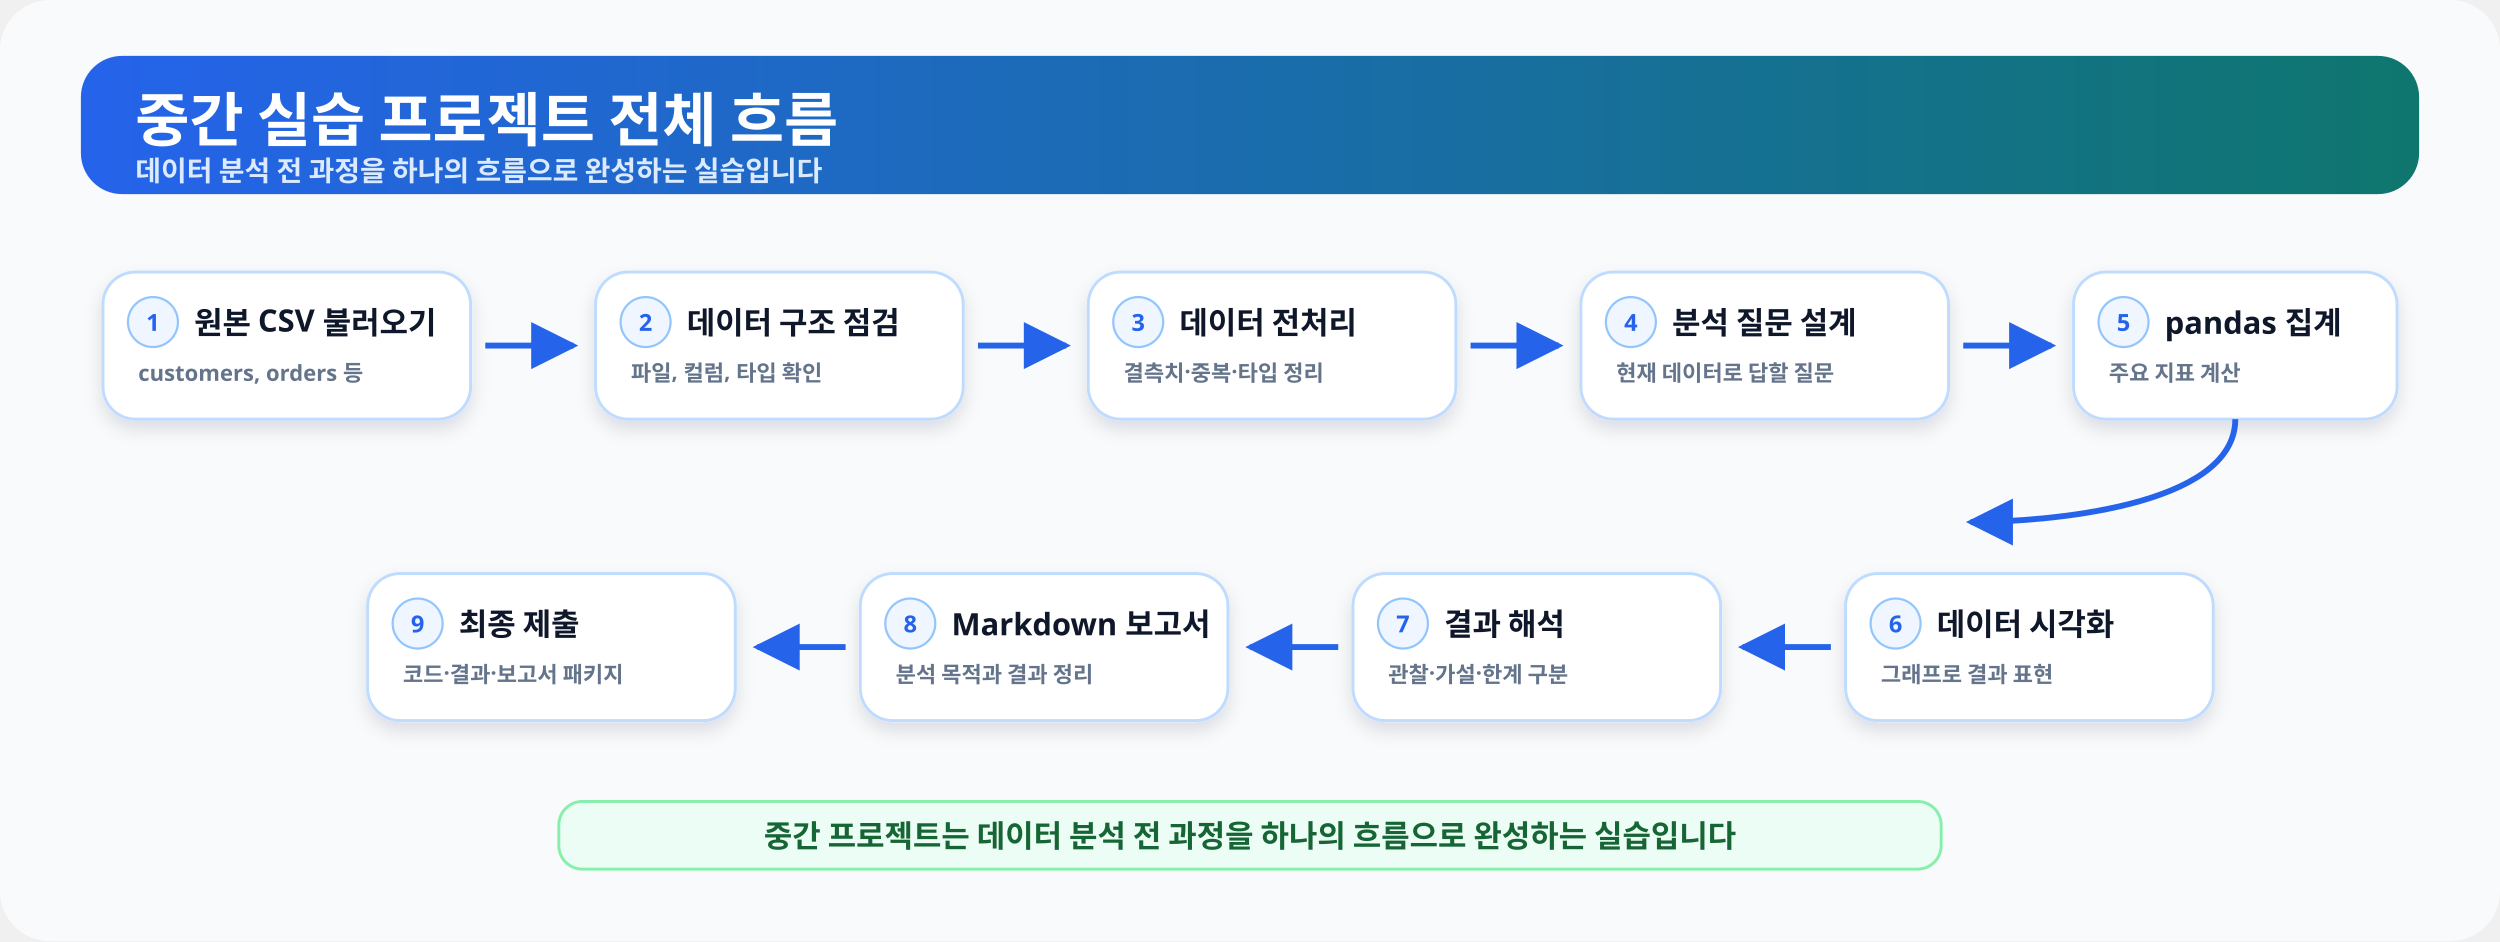
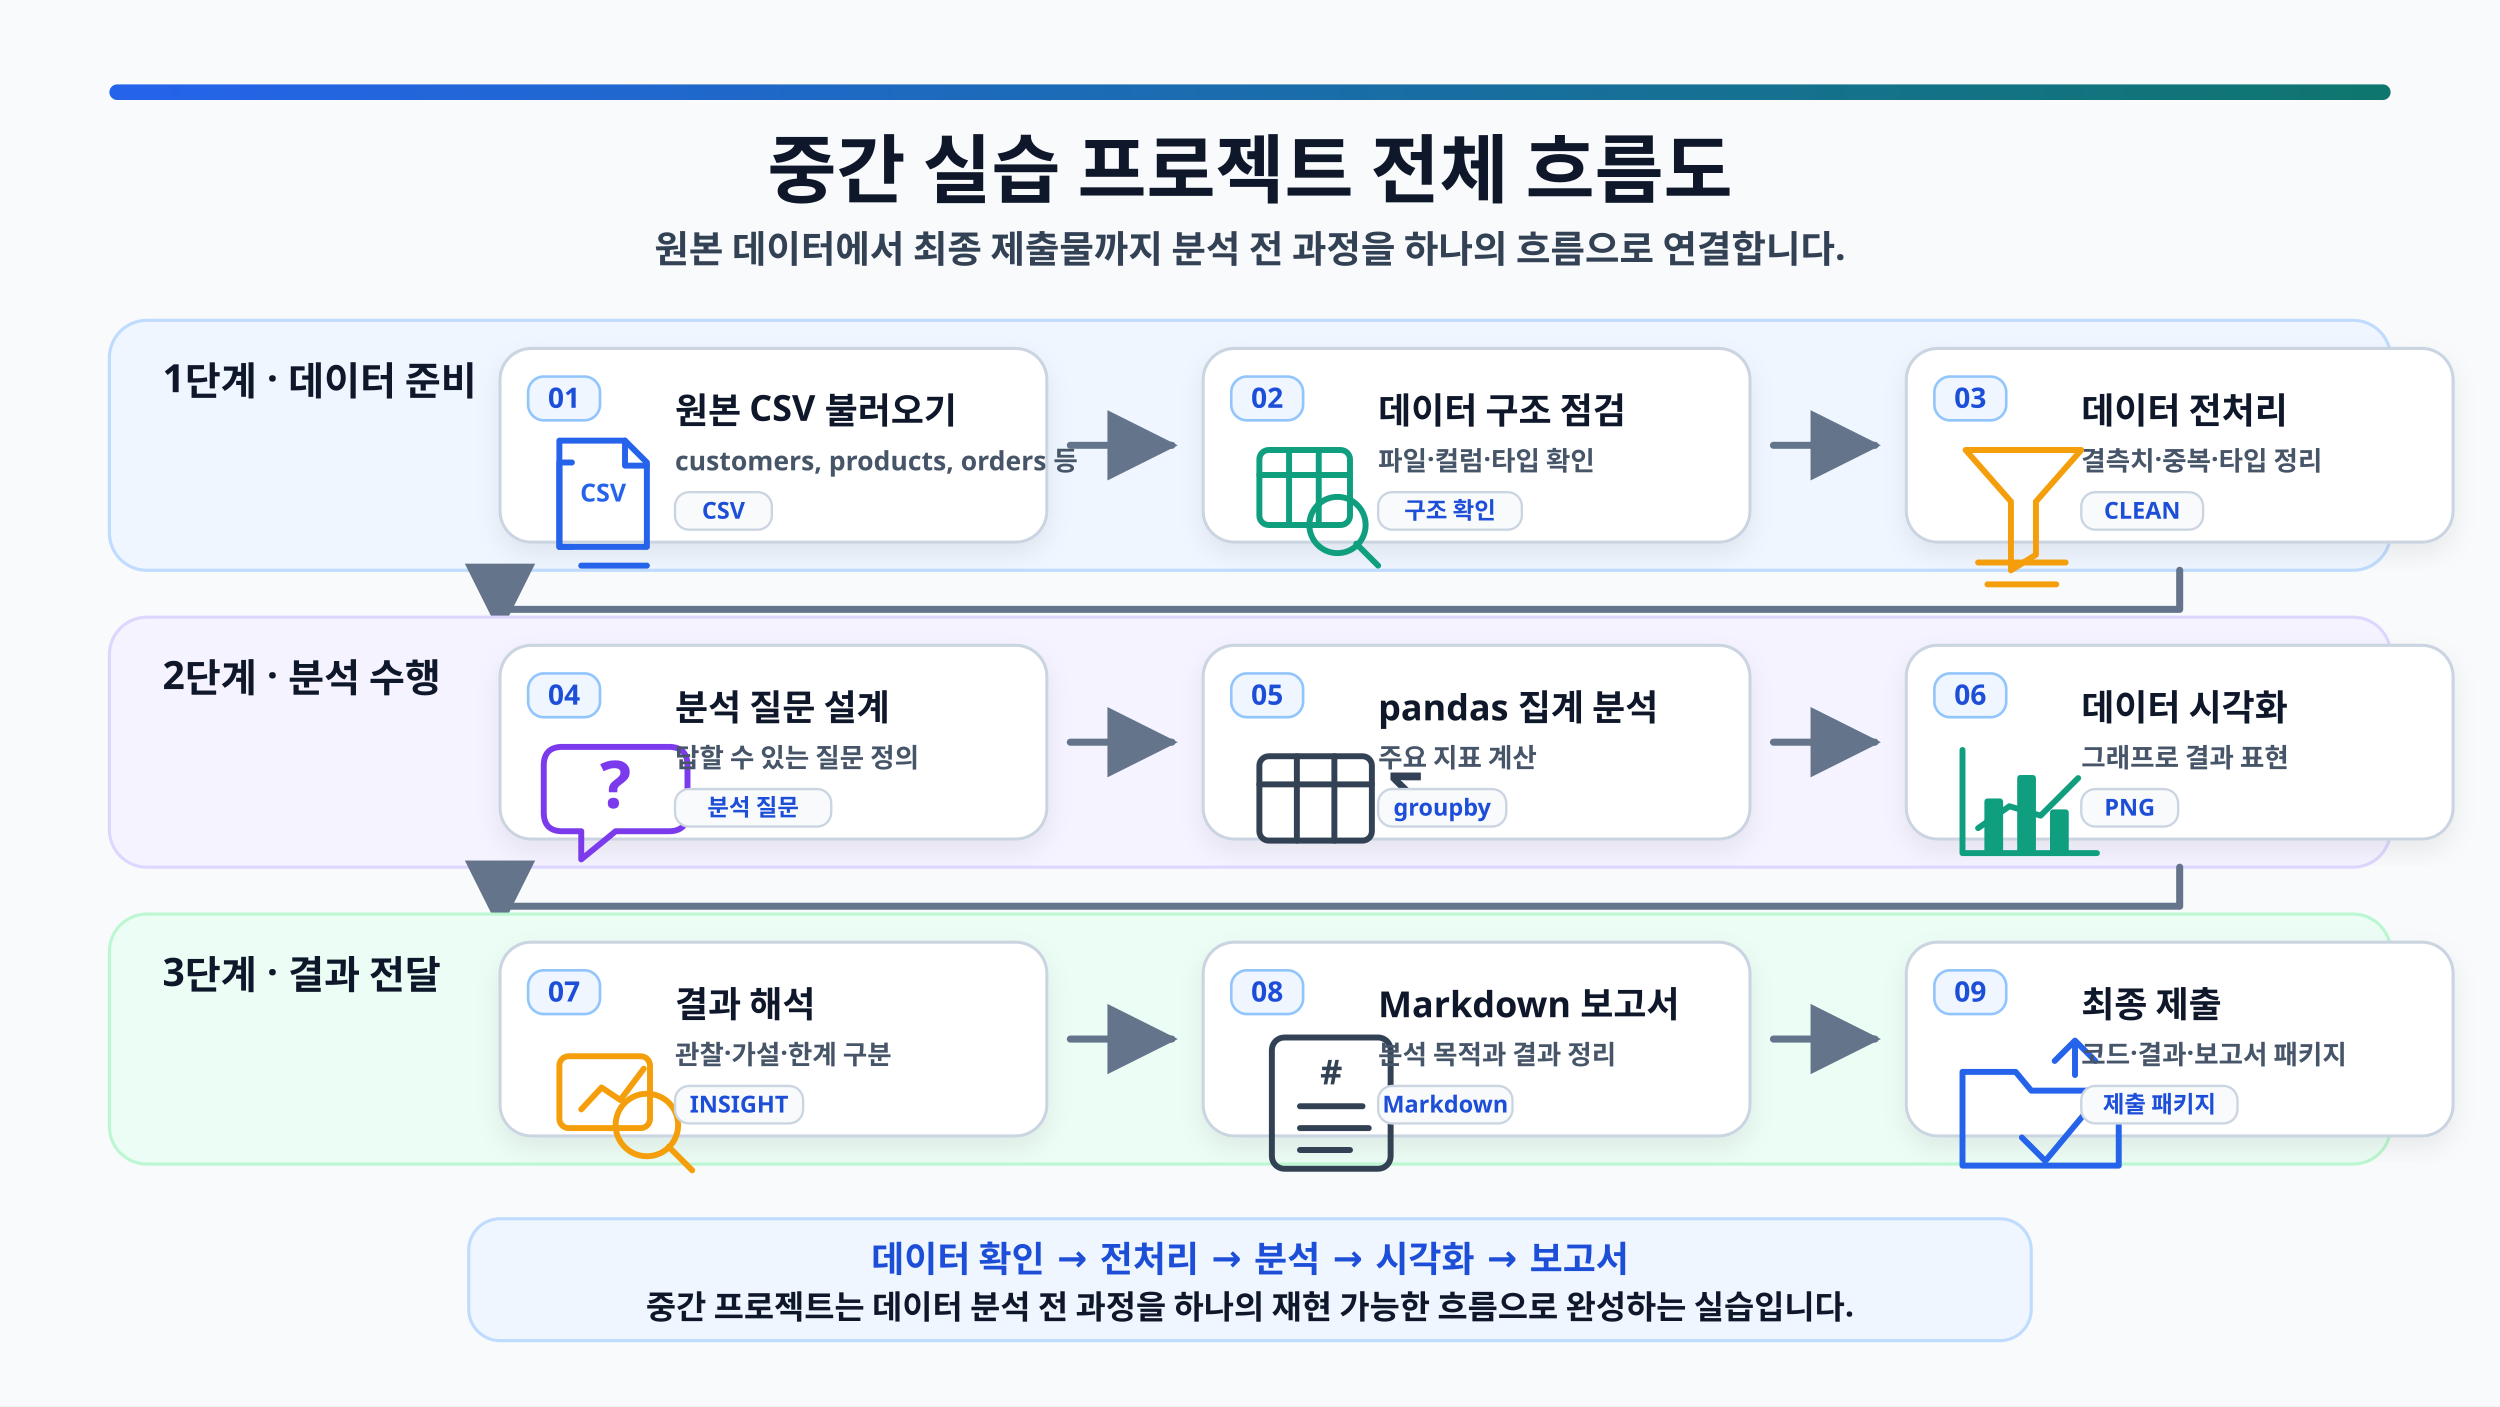
- <svg xmlns="http://www.w3.org/2000/svg" width="1700" height="640" viewBox="0 0 1700 640" role="img" aria-labelledby="title desc">
+ <svg xmlns="http://www.w3.org/2000/svg" width="1600" height="900" viewBox="0 0 1600 900" role="img" aria-labelledby="title desc">
  <defs>
-     <linearGradient id="head" x1="0" x2="1">
+     <linearGradient id="topLine" x1="0" x2="1">
      <stop offset="0%" stop-color="#2563eb" />
      <stop offset="100%" stop-color="#0f766e" />
    </linearGradient>
-     <filter id="shadow" x="-20%" y="-20%" width="140%" height="140%">
-       <feDropShadow dx="0" dy="6" stdDeviation="6" flood-color="#0f172a" flood-opacity="0.12" />
+     <filter id="softShadow" x="-14%" y="-14%" width="128%" height="128%">
+       <feDropShadow dx="0" dy="7" stdDeviation="8" flood-color="#0f172a" flood-opacity="0.07" />
    </filter>
-     <marker id="arrow" viewBox="0 0 10 10" refX="9" refY="5" markerWidth="8" markerHeight="8" orient="auto">
-       <path d="M0 0L10 5L0 10Z" fill="#2563eb" />
+     <marker id="arrow" viewBox="0 0 12 12" refX="11" refY="6" markerWidth="10" markerHeight="10" orient="auto">
+       <path d="M0 0L12 6L0 12Z" fill="#64748b" />
    </marker>
    <style>
-       .bg{fill:#f8fafc}.h{fill:url(#head)} text{font-family:'Pretendard','Noto Sans KR','Apple SD Gothic Neo','Malgun Gothic',sans-serif}.title{font-size:40px;font-weight:800;fill:#fff}.sub{font-size:19px;font-weight:600;fill:#dbeafe}
-       .node{fill:#fff;stroke:#bfdbfe;stroke-width:2;filter:url(#shadow)}.num{fill:#eff6ff;stroke:#93c5fd;stroke-width:1.5}.nt{font-size:16px;font-weight:900;fill:#2563eb}.main{font-size:21px;font-weight:800;fill:#0f172a}.desc{font-size:15px;font-weight:650;fill:#64748b}.arr{fill:none;stroke:#2563eb;stroke-width:4;marker-end:url(#arrow)}.note{fill:#ecfdf5;stroke:#86efac;stroke-width:2}.noteText{font-size:21px;font-weight:800;fill:#166534}
+       .bg{fill:#f8fafc}
+       .top{fill:url(#topLine)}
+       text{font-family:'Pretendard','Noto Sans KR','Malgun Gothic','Apple SD Gothic Neo',sans-serif}
+       .title{font-size:48px;font-weight:850;fill:#0f172a}
+       .subtitle{font-size:24px;font-weight:600;fill:#334155}
+       .sectionBg1{fill:#eff6ff;stroke:#bfdbfe;stroke-width:2}
+       .sectionBg2{fill:#f5f3ff;stroke:#ddd6fe;stroke-width:2}
+       .sectionBg3{fill:#ecfdf5;stroke:#bbf7d0;stroke-width:2}
+       .sectionTitle{font-size:25px;font-weight:850;fill:#0f172a}
+       .card{fill:#fff;stroke:#cbd5e1;stroke-width:2;filter:url(#softShadow)}
+       .num{fill:#eff6ff;stroke:#93c5fd;stroke-width:1.7}
+       .numText{font-size:18px;font-weight:900;fill:#1d4ed8}
+       .cardTitle{font-size:23px;font-weight:850;fill:#0f172a}
+       .desc{font-size:17px;font-weight:700;fill:#475569}
+       .pill{fill:#f8fafc;stroke:#cbd5e1;stroke-width:1.5}
+       .pillText{font-size:15px;font-weight:850;fill:#1d4ed8}
+       .arrow{fill:none;stroke:#64748b;stroke-width:4.5;stroke-linecap:round;stroke-linejoin:round;marker-end:url(#arrow)}
+       .iconBlue{stroke:#2563eb;fill:none;stroke-width:3.8;stroke-linecap:round;stroke-linejoin:round}
+       .iconGreen{stroke:#0f9f7f;fill:none;stroke-width:3.8;stroke-linecap:round;stroke-linejoin:round}
+       .iconOrange{stroke:#f59e0b;fill:none;stroke-width:3.8;stroke-linecap:round;stroke-linejoin:round}
+       .iconPurple{stroke:#7c3aed;fill:none;stroke-width:3.8;stroke-linecap:round;stroke-linejoin:round}
+       .iconNavy{stroke:#334155;fill:none;stroke-width:3.8;stroke-linecap:round;stroke-linejoin:round}
+       .fillBlue{fill:#2563eb}.fillGreen{fill:#0f9f7f}.fillOrange{fill:#f59e0b}.fillPurple{fill:#7c3aed}.fillNavy{fill:#334155}
+       .footerBox{fill:#eff6ff;stroke:#bfdbfe;stroke-width:2}
+       .summary{font-size:23px;font-weight:850;fill:#1d4ed8}
+       .footer{font-size:21px;font-weight:750;fill:#0f172a}
    </style>
  </defs>
-   <rect class="bg" width="1700" height="640" rx="34" />
-   <rect class="h" x="55" y="38" width="1590" height="94" rx="28" />
-   <text class="title" x="92" y="96">중간 실습 프로젝트 전체 흐름</text>
-   <text class="sub" x="92" y="123">데이터 분석 전 과정을 하나의 흐름으로 완성하는 실습입니다</text>
-   <g transform="translate(70 185)">
-     <rect class="node" width="250" height="100" rx="22" />
-     <circle class="num" cx="34" cy="34" r="17" />
-     <text class="nt" x="34" y="40" text-anchor="middle">1</text>
-     <text class="main" x="62" y="42">원본 CSV 불러오기</text>
-     <text class="desc" x="24" y="74">customers, orders 등</text>
+   <rect class="bg" width="1600" height="900" />
+   <rect class="top" x="70" y="54" width="1460" height="10" rx="5" />
+   <text class="title" x="800" y="126" text-anchor="middle">중간 실습 프로젝트 전체 흐름도</text>
+   <text class="subtitle" x="800" y="168" text-anchor="middle">원본 데이터에서 최종 제출물까지 분석 전 과정을 하나의 흐름으로 연결합니다.</text>
+   <g transform="translate(70 205)">
+     <rect class="sectionBg1" width="1460" height="160" rx="24" />
+     <text class="sectionTitle" x="34" y="46">1단계 · 데이터 준비</text>
+     <g transform="translate(250 18)">
+       <rect class="card" width="350" height="124" rx="20" />
+       <rect class="num" x="18" y="18" width="46" height="28" rx="10" />
+       <text class="numText" x="41" y="38" text-anchor="middle">01</text>
+       <g transform="translate(28 55)">
+         <path class="iconBlue" d="M10 4h42l14 14v54H10z" />
+         <path class="iconBlue" d="M52 4v16h14" />
+         <text x="38" y="43" text-anchor="middle" font-size="16" font-weight="900" fill="#2563eb">CSV</text>
+         <path class="iconBlue" d="M24 84h42M18 18h-8v54h8" />
+       </g>
+       <text class="cardTitle" x="112" y="48">원본 CSV 불러오기</text>
+       <text class="desc" x="112" y="78">customers, products, orders 등</text>
+       <rect class="pill" x="112" y="92" width="62" height="24" rx="9" />
+       <text class="pillText" x="143" y="109" text-anchor="middle">CSV</text>
+     </g>
+     <path class="arrow" d="M615 80H680" />
+     <g transform="translate(700 18)">
+       <rect class="card" width="350" height="124" rx="20" />
+       <rect class="num" x="18" y="18" width="46" height="28" rx="10" />
+       <text class="numText" x="41" y="38" text-anchor="middle">02</text>
+       <g transform="translate(28 55)">
+         <rect x="8" y="10" width="58" height="48" rx="6" class="iconGreen" />
+         <path class="iconGreen" d="M8 26h58M27 10v48M46 10v48" />
+         <circle cx="58" cy="58" r="18" class="iconGreen" />
+         <path class="iconGreen" d="M70 70l14 14" />
+       </g>
+       <text class="cardTitle" x="112" y="48">데이터 구조 점검</text>
+       <text class="desc" x="112" y="78">파일·컬럼·타입 확인</text>
+       <rect class="pill" x="112" y="92" width="92" height="24" rx="9" />
+       <text class="pillText" x="158" y="109" text-anchor="middle">구조 확인</text>
+     </g>
+     <path class="arrow" d="M1065 80H1130" />
+     <g transform="translate(1150 18)">
+       <rect class="card" width="350" height="124" rx="20" />
+       <rect class="num" x="18" y="18" width="46" height="28" rx="10" />
+       <text class="numText" x="41" y="38" text-anchor="middle">03</text>
+       <g transform="translate(28 55)">
+         <path class="iconOrange" d="M10 10h74L55 43v34l-16 10V43z" />
+         <path class="iconOrange" d="M18 82h56M24 96h44" />
+       </g>
+       <text class="cardTitle" x="112" y="48">데이터 전처리</text>
+       <text class="desc" x="112" y="78">결측치·중복·타입 정리</text>
+       <rect class="pill" x="112" y="92" width="78" height="24" rx="9" />
+       <text class="pillText" x="151" y="109" text-anchor="middle">CLEAN</text>
+     </g>
  </g>
-   <path class="arr" d="M330 235H390" />
-   <g transform="translate(405 185)">
-     <rect class="node" width="250" height="100" rx="22" />
-     <circle class="num" cx="34" cy="34" r="17" />
-     <text class="nt" x="34" y="40" text-anchor="middle">2</text>
-     <text class="main" x="62" y="42">데이터 구조 점검</text>
-     <text class="desc" x="24" y="74">파일, 컬럼, 타입 확인</text>
+   <path class="arrow" d="M1395 365V390H320V402" />
+   <g transform="translate(70 395)">
+     <rect class="sectionBg2" width="1460" height="160" rx="24" />
+     <text class="sectionTitle" x="34" y="46">2단계 · 분석 수행</text>
+     <g transform="translate(250 18)">
+       <rect class="card" width="350" height="124" rx="20" />
+       <rect class="num" x="18" y="18" width="46" height="28" rx="10" />
+       <text class="numText" x="41" y="38" text-anchor="middle">04</text>
+       <g transform="translate(28 55)">
+         <path class="iconPurple" d="M12 10h68q12 0 12 12v30q0 12-12 12H46L24 82V64H12q-12 0-12-12V22q0-12 12-12z" />
+         <text x="46" y="49" text-anchor="middle" font-size="42" font-weight="900" fill="#7c3aed">?</text>
+       </g>
+       <text class="cardTitle" x="112" y="48">분석 질문 설계</text>
+       <text class="desc" x="112" y="78">답할 수 있는 질문 정의</text>
+       <rect class="pill" x="112" y="92" width="100" height="24" rx="9" />
+       <text class="pillText" x="162" y="109" text-anchor="middle">분석 질문</text>
+     </g>
+     <path class="arrow" d="M615 80H680" />
+     <g transform="translate(700 18)">
+       <rect class="card" width="350" height="124" rx="20" />
+       <rect class="num" x="18" y="18" width="46" height="28" rx="10" />
+       <text class="numText" x="41" y="38" text-anchor="middle">05</text>
+       <g transform="translate(28 55)">
+         <rect x="8" y="16" width="72" height="54" rx="6" class="iconNavy" />
+         <path class="iconNavy" d="M8 34h72M32 16v54M56 16v54" />
+         <text x="102" y="55" text-anchor="middle" font-size="40" font-weight="900" fill="#334155">Σ</text>
+       </g>
+       <text class="cardTitle" x="112" y="48">pandas 집계 분석</text>
+       <text class="desc" x="112" y="78">주요 지표 계산</text>
+       <rect class="pill" x="112" y="92" width="82" height="24" rx="9" />
+       <text class="pillText" x="153" y="109" text-anchor="middle">groupby</text>
+     </g>
+     <path class="arrow" d="M1065 80H1130" />
+     <g transform="translate(1150 18)">
+       <rect class="card" width="350" height="124" rx="20" />
+       <rect class="num" x="18" y="18" width="46" height="28" rx="10" />
+       <text class="numText" x="41" y="38" text-anchor="middle">06</text>
+       <g transform="translate(28 55)">
+         <path class="iconGreen" d="M8 78h86M8 78V12" />
+         <rect class="fillGreen" x="22" y="43" width="12" height="35" rx="2" />
+         <rect class="fillGreen" x="43" y="28" width="12" height="50" rx="2" />
+         <rect class="fillGreen" x="64" y="50" width="12" height="28" rx="2" />
+         <polyline class="iconGreen" points="18,62 38,48 58,54 82,30" />
+       </g>
+       <text class="cardTitle" x="112" y="48">데이터 시각화</text>
+       <text class="desc" x="112" y="78">그래프로 결과 표현</text>
+       <rect class="pill" x="112" y="92" width="62" height="24" rx="9" />
+       <text class="pillText" x="143" y="109" text-anchor="middle">PNG</text>
+     </g>
  </g>
-   <path class="arr" d="M665 235H725" />
-   <g transform="translate(740 185)">
-     <rect class="node" width="250" height="100" rx="22" />
-     <circle class="num" cx="34" cy="34" r="17" />
-     <text class="nt" x="34" y="40" text-anchor="middle">3</text>
-     <text class="main" x="62" y="42">데이터 전처리</text>
-     <text class="desc" x="24" y="74">결측치·중복·타입 정리</text>
+   <path class="arrow" d="M1395 555V580H320V592" />
+   <g transform="translate(70 585)">
+     <rect class="sectionBg3" width="1460" height="160" rx="24" />
+     <text class="sectionTitle" x="34" y="46">3단계 · 결과 전달</text>
+     <g transform="translate(250 18)">
+       <rect class="card" width="350" height="124" rx="20" />
+       <rect class="num" x="18" y="18" width="46" height="28" rx="10" />
+       <text class="numText" x="41" y="38" text-anchor="middle">07</text>
+       <g transform="translate(28 55)">
+         <rect x="10" y="18" width="58" height="46" rx="6" class="iconOrange" />
+         <path class="iconOrange" d="M24 52l13-14 12 8 15-20" />
+         <circle cx="66" cy="62" r="20" class="iconOrange" />
+         <path class="iconOrange" d="M80 76l15 15" />
+       </g>
+       <text class="cardTitle" x="112" y="48">결과 해석</text>
+       <text class="desc" x="112" y="78">관찰·가설·한계 구분</text>
+       <rect class="pill" x="112" y="92" width="82" height="24" rx="9" />
+       <text class="pillText" x="153" y="109" text-anchor="middle">INSIGHT</text>
+     </g>
+     <path class="arrow" d="M615 80H680" />
+     <g transform="translate(700 18)">
+       <rect class="card" width="350" height="124" rx="20" />
+       <rect class="num" x="18" y="18" width="46" height="28" rx="10" />
+       <text class="numText" x="41" y="38" text-anchor="middle">08</text>
+       <g transform="translate(28 55)">
+         <rect x="16" y="6" width="76" height="84" rx="8" class="iconNavy" />
+         <text x="54" y="36" text-anchor="middle" font-size="22" font-weight="900" fill="#334155">#</text>
+         <path class="iconNavy" d="M34 50h40M34 64h44M34 78h32" />
+       </g>
+       <text class="cardTitle" x="112" y="48">Markdown 보고서</text>
+       <text class="desc" x="112" y="78">분석 목적과 결과 정리</text>
+       <rect class="pill" x="112" y="92" width="86" height="24" rx="9" />
+       <text class="pillText" x="155" y="109" text-anchor="middle">Markdown</text>
+     </g>
+     <path class="arrow" d="M1065 80H1130" />
+     <g transform="translate(1150 18)">
+       <rect class="card" width="350" height="124" rx="20" />
+       <rect class="num" x="18" y="18" width="46" height="28" rx="10" />
+       <text class="numText" x="41" y="38" text-anchor="middle">09</text>
+       <g transform="translate(28 55)">
+         <path class="iconBlue" d="M8 28h34l10 12h56v48H8z" />
+         <path class="iconBlue" d="M46 70l15 15 30-36" />
+         <path class="iconBlue" d="M80 30V8m-13 13L80 8l13 13" />
+       </g>
+       <text class="cardTitle" x="112" y="48">최종 제출</text>
+       <text class="desc" x="112" y="78">코드·결과·보고서 패키지</text>
+       <rect class="pill" x="112" y="92" width="100" height="24" rx="9" />
+       <text class="pillText" x="162" y="109" text-anchor="middle">제출 패키지</text>
+     </g>
  </g>
-   <path class="arr" d="M1000 235H1060" />
-   <g transform="translate(1075 185)">
-     <rect class="node" width="250" height="100" rx="22" />
-     <circle class="num" cx="34" cy="34" r="17" />
-     <text class="nt" x="34" y="40" text-anchor="middle">4</text>
-     <text class="main" x="62" y="42">분석 질문 설계</text>
-     <text class="desc" x="24" y="74">현재 데이터로 답할 질문</text>
-   </g>
-   <path class="arr" d="M1335 235H1395" />
-   <g transform="translate(1410 185)">
-     <rect class="node" width="220" height="100" rx="22" />
-     <circle class="num" cx="34" cy="34" r="17" />
-     <text class="nt" x="34" y="40" text-anchor="middle">5</text>
-     <text class="main" x="62" y="42">pandas 집계</text>
-     <text class="desc" x="24" y="74">주요 지표 계산</text>
-   </g>
-   <path class="arr" d="M1520 285 C1520 345 1390 355 1340 355" />
-   <g transform="translate(1255 390)">
-     <rect class="node" width="250" height="100" rx="22" />
-     <circle class="num" cx="34" cy="34" r="17" />
-     <text class="nt" x="34" y="40" text-anchor="middle">6</text>
-     <text class="main" x="62" y="42">데이터 시각화</text>
-     <text class="desc" x="24" y="74">그래프로 결과 표현</text>
-   </g>
-   <path class="arr" d="M1245 440H1185" />
-   <g transform="translate(920 390)">
-     <rect class="node" width="250" height="100" rx="22" />
-     <circle class="num" cx="34" cy="34" r="17" />
-     <text class="nt" x="34" y="40" text-anchor="middle">7</text>
-     <text class="main" x="62" y="42">결과 해석</text>
-     <text class="desc" x="24" y="74">관찰·가설·한계 구분</text>
-   </g>
-   <path class="arr" d="M910 440H850" />
-   <g transform="translate(585 390)">
-     <rect class="node" width="250" height="100" rx="22" />
-     <circle class="num" cx="34" cy="34" r="17" />
-     <text class="nt" x="34" y="40" text-anchor="middle">8</text>
-     <text class="main" x="62" y="42">Markdown 보고서</text>
-     <text class="desc" x="24" y="74">분석 목적과 결과 정리</text>
-   </g>
-   <path class="arr" d="M575 440H515" />
-   <g transform="translate(250 390)">
-     <rect class="node" width="250" height="100" rx="22" />
-     <circle class="num" cx="34" cy="34" r="17" />
-     <text class="nt" x="34" y="40" text-anchor="middle">9</text>
-     <text class="main" x="62" y="42">최종 제출</text>
-     <text class="desc" x="24" y="74">코드·결과·보고서 패키지</text>
-   </g>
-   <rect class="note" x="380" y="545" width="940" height="46" rx="16" />
-   <text class="noteText" x="850" y="576" text-anchor="middle">중간 프로젝트는 데이터 분석 전 과정을 하나의 흐름으로 완성하는 실습입니다</text>
+   <rect class="footerBox" x="300" y="780" width="1000" height="78" rx="20" />
+   <text class="summary" x="800" y="814" text-anchor="middle">데이터 확인 → 전처리 → 분석 → 시각화 → 보고서</text>
+   <text class="footer" x="800" y="844" text-anchor="middle">중간 프로젝트는 데이터 분석 전 과정을 하나의 재현 가능한 흐름으로 완성하는 실습입니다.</text>
</svg>
